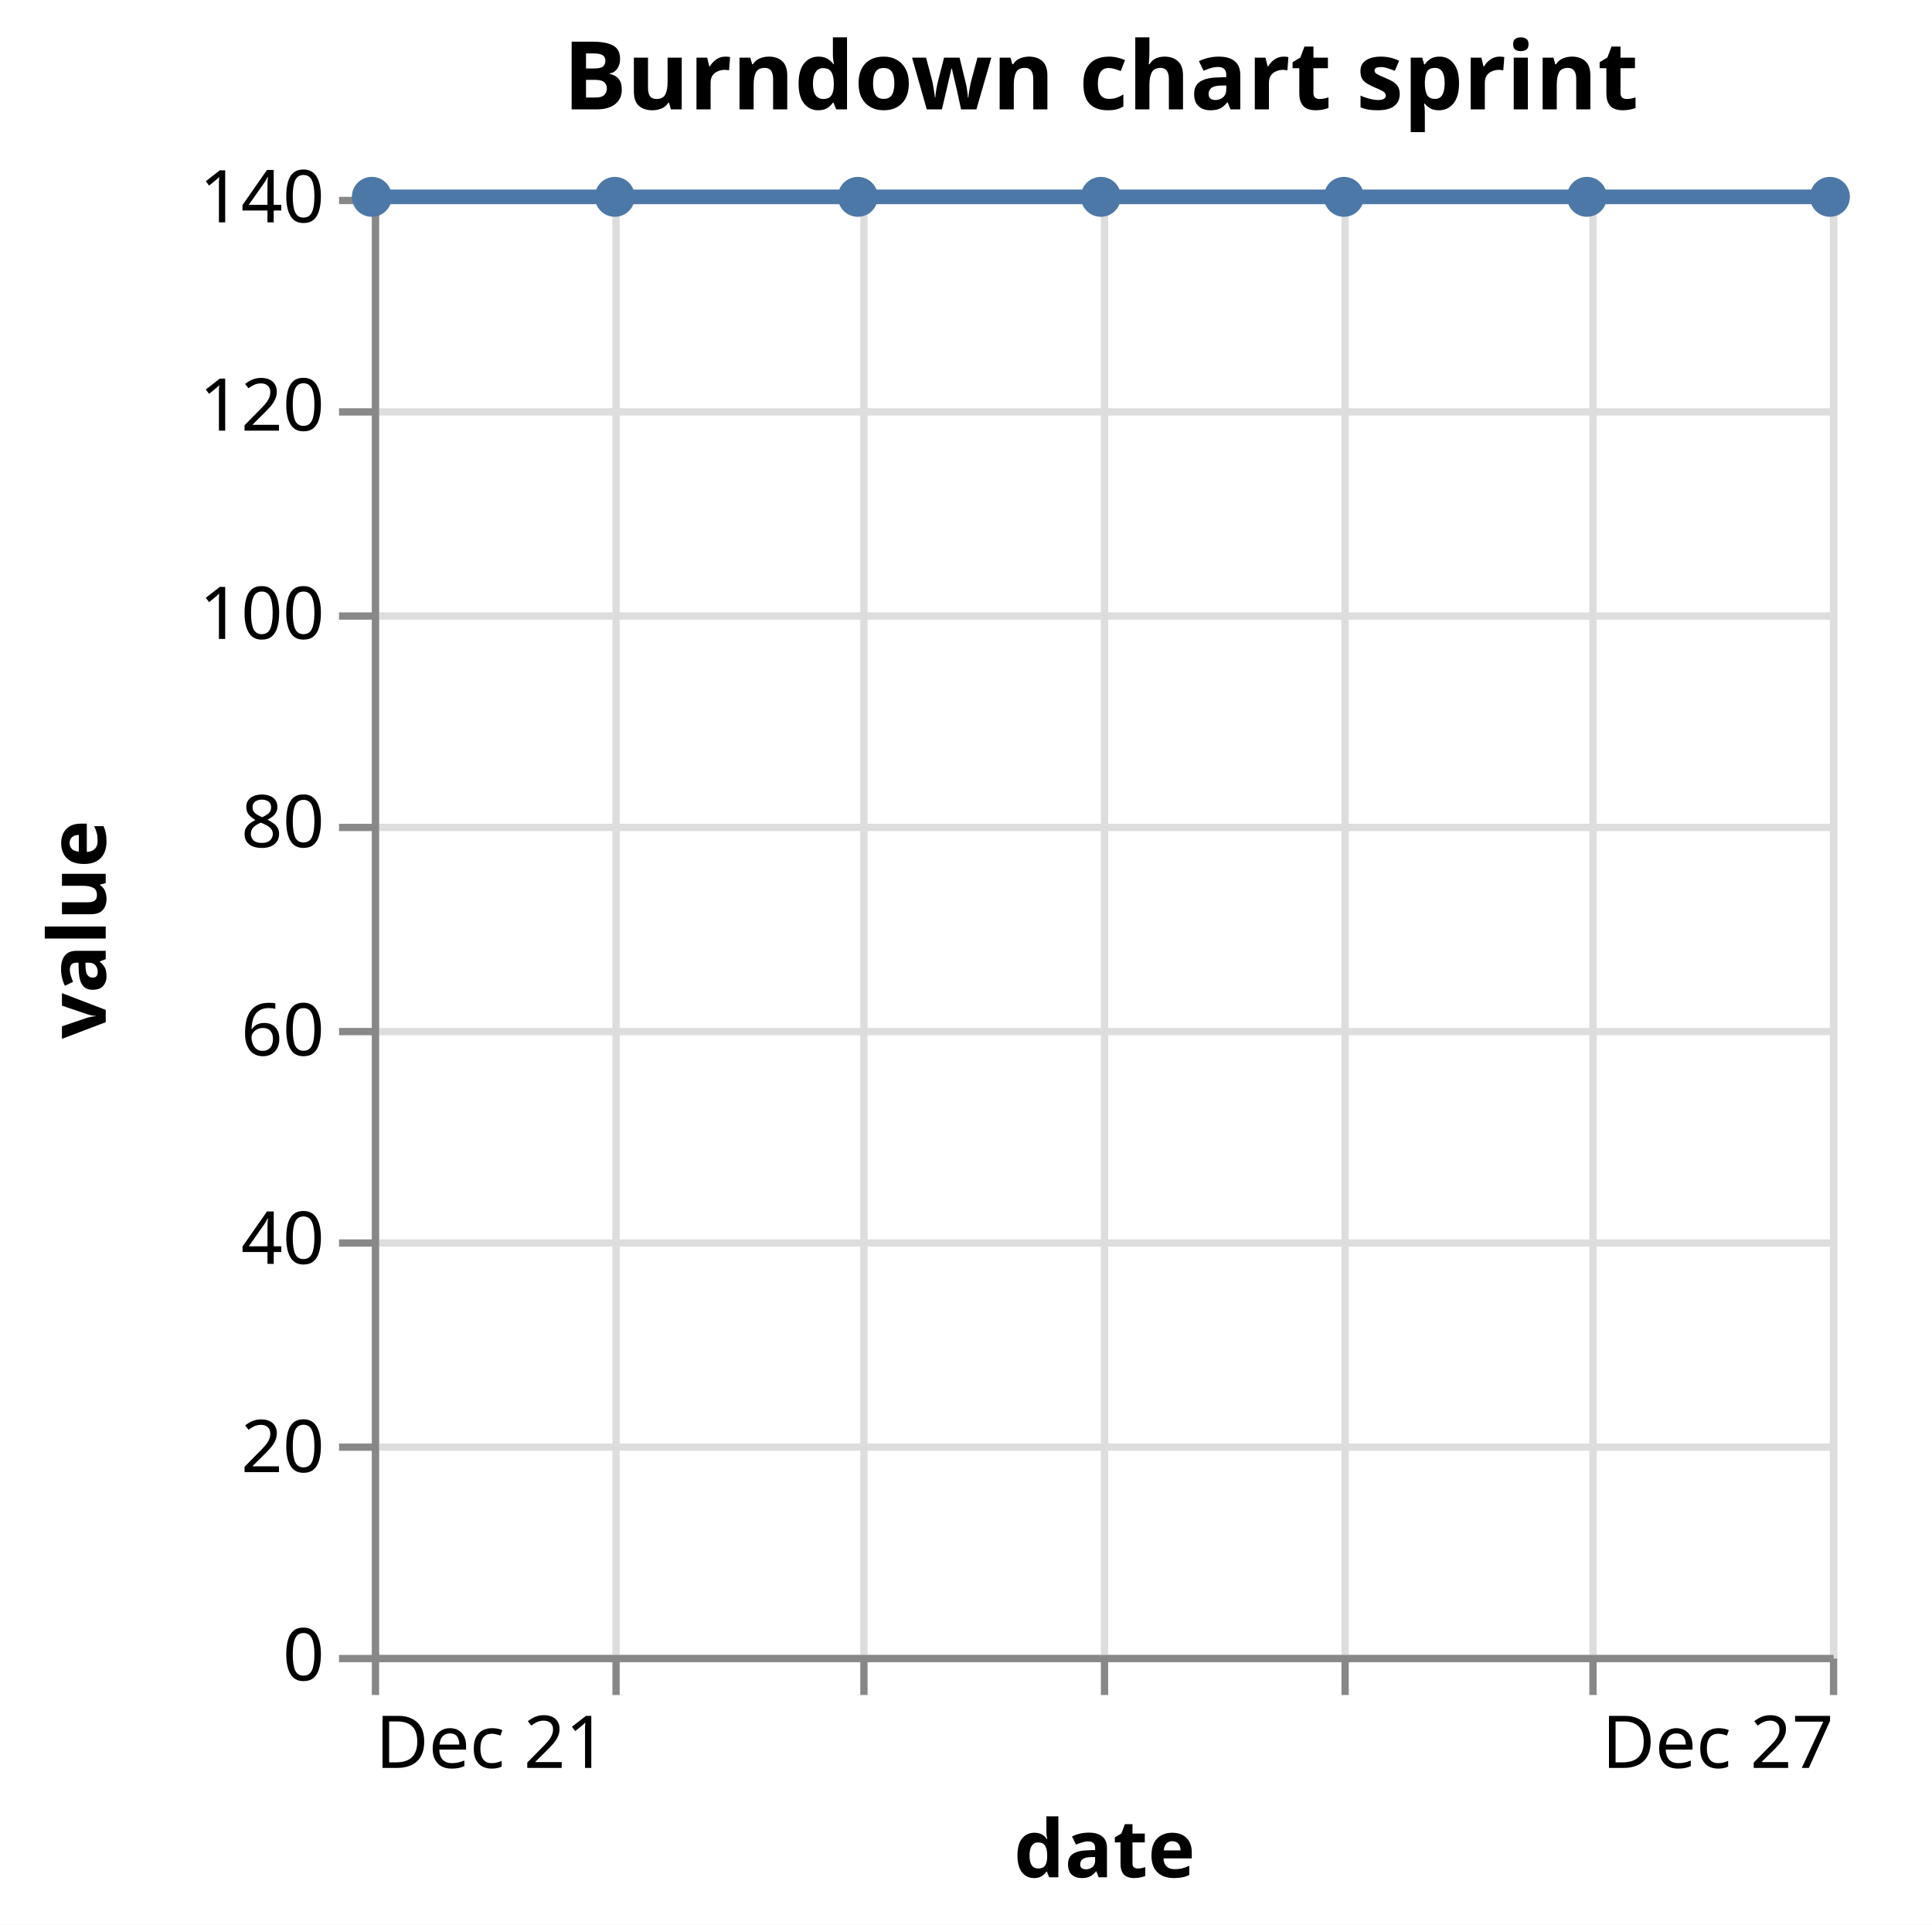
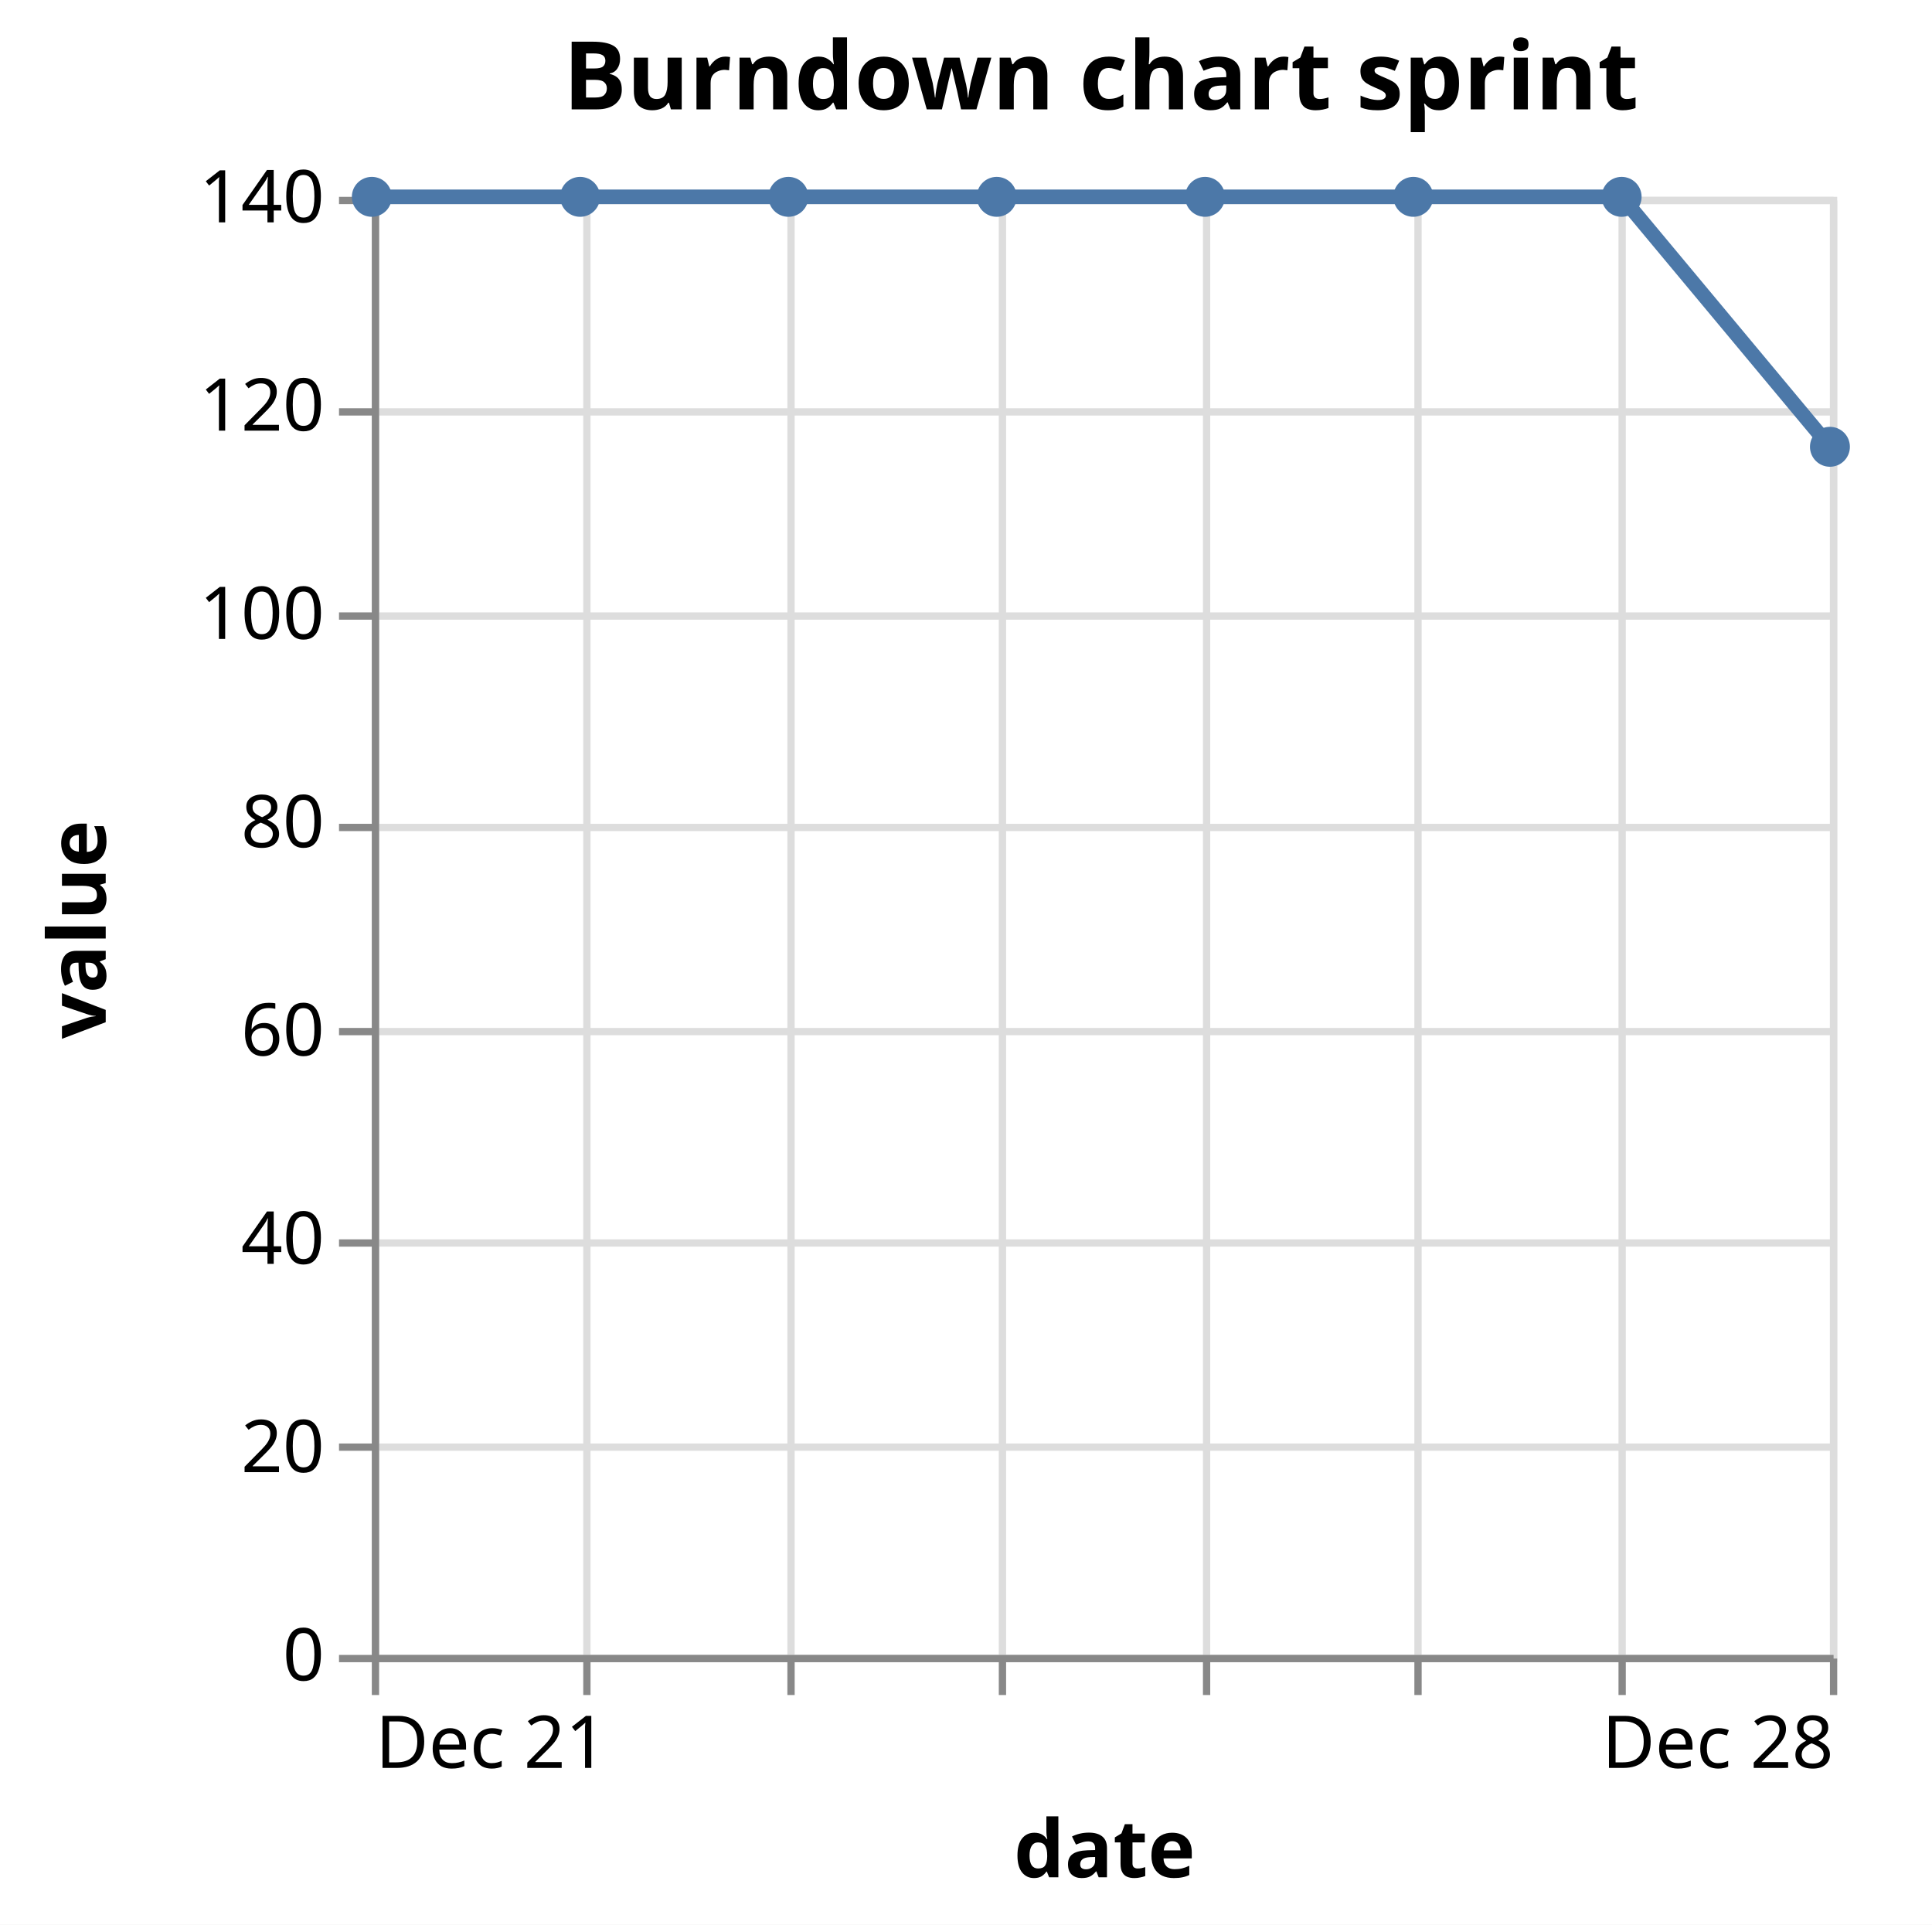
<svg xmlns="http://www.w3.org/2000/svg" version="1.1" class="marks" width="265" height="264" viewBox="0 0 265 264">
  <rect width="265" height="264" fill="white" />
  <g fill="none" stroke-miterlimit="10" transform="translate(51,27)">
    <g class="mark-group role-frame root" role="graphics-object" aria-roledescription="group mark container">
      <g transform="translate(0,0)">
        <path class="background" aria-hidden="true" d="M0.5,0.5h200v200h-200Z" stroke="#ddd" />
        <g>
          <g class="mark-group role-axis" aria-hidden="true">
            <g transform="translate(0.5,200.5)">
              <path class="background" aria-hidden="true" d="M0,0h0v0h0Z" pointer-events="none" />
              <g>
                <g class="mark-rule role-axis-grid" pointer-events="none">
                  <line transform="translate(0,-200)" x2="0" y2="200" stroke="#ddd" stroke-width="1" opacity="1" />
-                   <line transform="translate(33,-200)" x2="0" y2="200" stroke="#ddd" stroke-width="1" opacity="1" />
-                   <line transform="translate(67,-200)" x2="0" y2="200" stroke="#ddd" stroke-width="1" opacity="1" />
-                   <line transform="translate(100,-200)" x2="0" y2="200" stroke="#ddd" stroke-width="1" opacity="1" />
-                   <line transform="translate(133,-200)" x2="0" y2="200" stroke="#ddd" stroke-width="1" opacity="1" />
-                   <line transform="translate(167,-200)" x2="0" y2="200" stroke="#ddd" stroke-width="1" opacity="1" />
+                   <line transform="translate(29,-200)" x2="0" y2="200" stroke="#ddd" stroke-width="1" opacity="1" />
+                   <line transform="translate(57,-200)" x2="0" y2="200" stroke="#ddd" stroke-width="1" opacity="1" />
+                   <line transform="translate(86,-200)" x2="0" y2="200" stroke="#ddd" stroke-width="1" opacity="1" />
+                   <line transform="translate(114,-200)" x2="0" y2="200" stroke="#ddd" stroke-width="1" opacity="1" />
+                   <line transform="translate(143,-200)" x2="0" y2="200" stroke="#ddd" stroke-width="1" opacity="1" />
+                   <line transform="translate(171,-200)" x2="0" y2="200" stroke="#ddd" stroke-width="1" opacity="1" />
                  <line transform="translate(200,-200)" x2="0" y2="200" stroke="#ddd" stroke-width="1" opacity="1" />
                </g>
              </g>
              <path class="foreground" aria-hidden="true" d="" pointer-events="none" display="none" />
            </g>
          </g>
          <g class="mark-group role-axis" aria-hidden="true">
            <g transform="translate(0.5,0.5)">
              <path class="background" aria-hidden="true" d="M0,0h0v0h0Z" pointer-events="none" />
              <g>
                <g class="mark-rule role-axis-grid" pointer-events="none">
                  <line transform="translate(0,200)" x2="200" y2="0" stroke="#ddd" stroke-width="1" opacity="1" />
                  <line transform="translate(0,171)" x2="200" y2="0" stroke="#ddd" stroke-width="1" opacity="1" />
                  <line transform="translate(0,143)" x2="200" y2="0" stroke="#ddd" stroke-width="1" opacity="1" />
                  <line transform="translate(0,114)" x2="200" y2="0" stroke="#ddd" stroke-width="1" opacity="1" />
                  <line transform="translate(0,86)" x2="200" y2="0" stroke="#ddd" stroke-width="1" opacity="1" />
                  <line transform="translate(0,57)" x2="200" y2="0" stroke="#ddd" stroke-width="1" opacity="1" />
                  <line transform="translate(0,29)" x2="200" y2="0" stroke="#ddd" stroke-width="1" opacity="1" />
                  <line transform="translate(0,0)" x2="200" y2="0" stroke="#ddd" stroke-width="1" opacity="1" />
                </g>
              </g>
              <path class="foreground" aria-hidden="true" d="" pointer-events="none" display="none" />
            </g>
          </g>
-           <g class="mark-group role-axis" role="graphics-symbol" aria-roledescription="axis" aria-label="X-axis titled 'date' for a time scale with values from December 21 to December 27">
+           <g class="mark-group role-axis" role="graphics-symbol" aria-roledescription="axis" aria-label="X-axis titled 'date' for a time scale with values from December 21 to December 28">
            <g transform="translate(0.5,200.5)">
              <path class="background" aria-hidden="true" d="M0,0h0v0h0Z" pointer-events="none" />
              <g>
                <g class="mark-rule role-axis-tick" pointer-events="none">
                  <line transform="translate(0,0)" x2="0" y2="5" stroke="#888" stroke-width="1" opacity="1" />
-                   <line transform="translate(33,0)" x2="0" y2="5" stroke="#888" stroke-width="1" opacity="1" />
-                   <line transform="translate(67,0)" x2="0" y2="5" stroke="#888" stroke-width="1" opacity="1" />
-                   <line transform="translate(100,0)" x2="0" y2="5" stroke="#888" stroke-width="1" opacity="1" />
-                   <line transform="translate(133,0)" x2="0" y2="5" stroke="#888" stroke-width="1" opacity="1" />
-                   <line transform="translate(167,0)" x2="0" y2="5" stroke="#888" stroke-width="1" opacity="1" />
+                   <line transform="translate(29,0)" x2="0" y2="5" stroke="#888" stroke-width="1" opacity="1" />
+                   <line transform="translate(57,0)" x2="0" y2="5" stroke="#888" stroke-width="1" opacity="1" />
+                   <line transform="translate(86,0)" x2="0" y2="5" stroke="#888" stroke-width="1" opacity="1" />
+                   <line transform="translate(114,0)" x2="0" y2="5" stroke="#888" stroke-width="1" opacity="1" />
+                   <line transform="translate(143,0)" x2="0" y2="5" stroke="#888" stroke-width="1" opacity="1" />
+                   <line transform="translate(171,0)" x2="0" y2="5" stroke="#888" stroke-width="1" opacity="1" />
                  <line transform="translate(200,0)" x2="0" y2="5" stroke="#888" stroke-width="1" opacity="1" />
                </g>
                <g class="mark-text role-axis-label" pointer-events="none">
                  <text text-anchor="start" transform="translate(0,15)" font-family="sans-serif" font-size="10px" fill="#000" opacity="1">Dec 21</text>
-                   <text text-anchor="middle" transform="translate(33.33333,15)" font-family="sans-serif" font-size="10px" fill="#000" opacity="0">Dec 22</text>
-                   <text text-anchor="middle" transform="translate(66.66667,15)" font-family="sans-serif" font-size="10px" fill="#000" opacity="0">Dec 23</text>
-                   <text text-anchor="middle" transform="translate(100,15)" font-family="sans-serif" font-size="10px" fill="#000" opacity="0">Dec 24</text>
-                   <text text-anchor="middle" transform="translate(133.3333,15)" font-family="sans-serif" font-size="10px" fill="#000" opacity="0">Dec 25</text>
-                   <text text-anchor="middle" transform="translate(166.6667,15)" font-family="sans-serif" font-size="10px" fill="#000" opacity="0">Dec 26</text>
-                   <text text-anchor="end" transform="translate(200,15)" font-family="sans-serif" font-size="10px" fill="#000" opacity="1">Dec 27</text>
+                   <text text-anchor="middle" transform="translate(28.57143,15)" font-family="sans-serif" font-size="10px" fill="#000" opacity="0">Dec 22</text>
+                   <text text-anchor="middle" transform="translate(57.14286,15)" font-family="sans-serif" font-size="10px" fill="#000" opacity="0">Dec 23</text>
+                   <text text-anchor="middle" transform="translate(85.71429,15)" font-family="sans-serif" font-size="10px" fill="#000" opacity="0">Dec 24</text>
+                   <text text-anchor="middle" transform="translate(114.2857,15)" font-family="sans-serif" font-size="10px" fill="#000" opacity="0">Dec 25</text>
+                   <text text-anchor="middle" transform="translate(142.8571,15)" font-family="sans-serif" font-size="10px" fill="#000" opacity="0">Dec 26</text>
+                   <text text-anchor="middle" transform="translate(171.4286,15)" font-family="sans-serif" font-size="10px" fill="#000" opacity="0">Dec 27</text>
+                   <text text-anchor="end" transform="translate(200,15)" font-family="sans-serif" font-size="10px" fill="#000" opacity="1">Dec 28</text>
                </g>
                <g class="mark-rule role-axis-domain" pointer-events="none">
                  <line transform="translate(0,0)" x2="200" y2="0" stroke="#888" stroke-width="1" opacity="1" />
                </g>
                <g class="mark-text role-axis-title" pointer-events="none">
                  <text text-anchor="middle" transform="translate(100,30)" font-family="sans-serif" font-size="11px" font-weight="bold" fill="#000" opacity="1">date</text>
                </g>
              </g>
              <path class="foreground" aria-hidden="true" d="" pointer-events="none" display="none" />
            </g>
          </g>
          <g class="mark-group role-axis" role="graphics-symbol" aria-roledescription="axis" aria-label="Y-axis titled 'value' for a linear scale with values from 0 to 140">
            <g transform="translate(0.5,0.5)">
              <path class="background" aria-hidden="true" d="M0,0h0v0h0Z" pointer-events="none" />
              <g>
                <g class="mark-rule role-axis-tick" pointer-events="none">
                  <line transform="translate(0,200)" x2="-5" y2="0" stroke="#888" stroke-width="1" opacity="1" />
                  <line transform="translate(0,171)" x2="-5" y2="0" stroke="#888" stroke-width="1" opacity="1" />
                  <line transform="translate(0,143)" x2="-5" y2="0" stroke="#888" stroke-width="1" opacity="1" />
                  <line transform="translate(0,114)" x2="-5" y2="0" stroke="#888" stroke-width="1" opacity="1" />
                  <line transform="translate(0,86)" x2="-5" y2="0" stroke="#888" stroke-width="1" opacity="1" />
                  <line transform="translate(0,57)" x2="-5" y2="0" stroke="#888" stroke-width="1" opacity="1" />
                  <line transform="translate(0,29)" x2="-5" y2="0" stroke="#888" stroke-width="1" opacity="1" />
                  <line transform="translate(0,0)" x2="-5" y2="0" stroke="#888" stroke-width="1" opacity="1" />
                </g>
                <g class="mark-text role-axis-label" pointer-events="none">
                  <text text-anchor="end" transform="translate(-7,203)" font-family="sans-serif" font-size="10px" fill="#000" opacity="1">0</text>
                  <text text-anchor="end" transform="translate(-7,174.4286)" font-family="sans-serif" font-size="10px" fill="#000" opacity="1">20</text>
                  <text text-anchor="end" transform="translate(-7,145.8571)" font-family="sans-serif" font-size="10px" fill="#000" opacity="1">40</text>
                  <text text-anchor="end" transform="translate(-7,117.2857)" font-family="sans-serif" font-size="10px" fill="#000" opacity="1">60</text>
                  <text text-anchor="end" transform="translate(-7,88.71429)" font-family="sans-serif" font-size="10px" fill="#000" opacity="1">80</text>
                  <text text-anchor="end" transform="translate(-7,60.14286)" font-family="sans-serif" font-size="10px" fill="#000" opacity="1">100</text>
                  <text text-anchor="end" transform="translate(-7,31.57143)" font-family="sans-serif" font-size="10px" fill="#000" opacity="1">120</text>
                  <text text-anchor="end" transform="translate(-7,3)" font-family="sans-serif" font-size="10px" fill="#000" opacity="1">140</text>
                </g>
                <g class="mark-rule role-axis-domain" pointer-events="none">
                  <line transform="translate(0,200)" x2="0" y2="-200" stroke="#888" stroke-width="1" opacity="1" />
                </g>
                <g class="mark-text role-axis-title" pointer-events="none">
                  <text text-anchor="middle" transform="translate(-35,100) rotate(-90) translate(0,-2)" font-family="sans-serif" font-size="11px" font-weight="bold" fill="#000" opacity="1">value</text>
                </g>
              </g>
              <path class="foreground" aria-hidden="true" d="" pointer-events="none" display="none" />
            </g>
          </g>
          <g class="mark-line role-mark layer_0_layer_0_marks" role="graphics-object" aria-roledescription="line mark container">
-             <path aria-label="date: Dec 21; value: 140" role="graphics-symbol" aria-roledescription="line mark" d="M0,0L33.333,0L66.667,0L100,0L133.333,0L166.667,0L200,0" stroke="#4c78a8" stroke-width="2" />
+             <path aria-label="date: Dec 21; value: 140" role="graphics-symbol" aria-roledescription="line mark" d="M0,0L28.571,0L57.143,0L85.714,0L114.286,0L142.857,0L171.429,0L200,34.286" stroke="#4c78a8" stroke-width="2" />
          </g>
          <g class="mark-symbol role-mark layer_0_layer_1_marks" role="graphics-object" aria-roledescription="symbol mark container">
            <path aria-label="date: Dec 21; value: 140" role="graphics-symbol" aria-roledescription="point" transform="translate(0,0)" d="M2.739,0A2.739,2.739,0,1,1,-2.739,0A2.739,2.739,0,1,1,2.739,0" fill="#4c78a8" stroke-width="2" opacity="1" />
-             <path aria-label="date: Dec 22; value: 140" role="graphics-symbol" aria-roledescription="point" transform="translate(33.33333,0)" d="M2.739,0A2.739,2.739,0,1,1,-2.739,0A2.739,2.739,0,1,1,2.739,0" fill="#4c78a8" stroke-width="2" opacity="1" />
-             <path aria-label="date: Dec 23; value: 140" role="graphics-symbol" aria-roledescription="point" transform="translate(66.66667,0)" d="M2.739,0A2.739,2.739,0,1,1,-2.739,0A2.739,2.739,0,1,1,2.739,0" fill="#4c78a8" stroke-width="2" opacity="1" />
-             <path aria-label="date: Dec 24; value: 140" role="graphics-symbol" aria-roledescription="point" transform="translate(100,0)" d="M2.739,0A2.739,2.739,0,1,1,-2.739,0A2.739,2.739,0,1,1,2.739,0" fill="#4c78a8" stroke-width="2" opacity="1" />
-             <path aria-label="date: Dec 25; value: 140" role="graphics-symbol" aria-roledescription="point" transform="translate(133.3333,0)" d="M2.739,0A2.739,2.739,0,1,1,-2.739,0A2.739,2.739,0,1,1,2.739,0" fill="#4c78a8" stroke-width="2" opacity="1" />
-             <path aria-label="date: Dec 26; value: 140" role="graphics-symbol" aria-roledescription="point" transform="translate(166.6667,0)" d="M2.739,0A2.739,2.739,0,1,1,-2.739,0A2.739,2.739,0,1,1,2.739,0" fill="#4c78a8" stroke-width="2" opacity="1" />
-             <path aria-label="date: Dec 27; value: 140" role="graphics-symbol" aria-roledescription="point" transform="translate(200,0)" d="M2.739,0A2.739,2.739,0,1,1,-2.739,0A2.739,2.739,0,1,1,2.739,0" fill="#4c78a8" stroke-width="2" opacity="1" />
+             <path aria-label="date: Dec 22; value: 140" role="graphics-symbol" aria-roledescription="point" transform="translate(28.57143,0)" d="M2.739,0A2.739,2.739,0,1,1,-2.739,0A2.739,2.739,0,1,1,2.739,0" fill="#4c78a8" stroke-width="2" opacity="1" />
+             <path aria-label="date: Dec 23; value: 140" role="graphics-symbol" aria-roledescription="point" transform="translate(57.14286,0)" d="M2.739,0A2.739,2.739,0,1,1,-2.739,0A2.739,2.739,0,1,1,2.739,0" fill="#4c78a8" stroke-width="2" opacity="1" />
+             <path aria-label="date: Dec 24; value: 140" role="graphics-symbol" aria-roledescription="point" transform="translate(85.71429,0)" d="M2.739,0A2.739,2.739,0,1,1,-2.739,0A2.739,2.739,0,1,1,2.739,0" fill="#4c78a8" stroke-width="2" opacity="1" />
+             <path aria-label="date: Dec 25; value: 140" role="graphics-symbol" aria-roledescription="point" transform="translate(114.2857,0)" d="M2.739,0A2.739,2.739,0,1,1,-2.739,0A2.739,2.739,0,1,1,2.739,0" fill="#4c78a8" stroke-width="2" opacity="1" />
+             <path aria-label="date: Dec 26; value: 140" role="graphics-symbol" aria-roledescription="point" transform="translate(142.8571,0)" d="M2.739,0A2.739,2.739,0,1,1,-2.739,0A2.739,2.739,0,1,1,2.739,0" fill="#4c78a8" stroke-width="2" opacity="1" />
+             <path aria-label="date: Dec 27; value: 140" role="graphics-symbol" aria-roledescription="point" transform="translate(171.4286,0)" d="M2.739,0A2.739,2.739,0,1,1,-2.739,0A2.739,2.739,0,1,1,2.739,0" fill="#4c78a8" stroke-width="2" opacity="1" />
+             <path aria-label="date: Dec 28; value: 116" role="graphics-symbol" aria-roledescription="point" transform="translate(200,34.28571)" d="M2.739,0A2.739,2.739,0,1,1,-2.739,0A2.739,2.739,0,1,1,2.739,0" fill="#4c78a8" stroke-width="2" opacity="1" />
          </g>
          <g class="mark-group role-title">
            <g transform="translate(100,-22)">
              <path class="background" aria-hidden="true" d="M0,0h0v0h0Z" pointer-events="none" />
              <g>
                <g class="mark-text role-title-text" role="graphics-symbol" aria-roledescription="title" aria-label="Title text 'Burndown chart sprint'" pointer-events="none">
                  <text text-anchor="middle" transform="translate(0,10)" font-family="sans-serif" font-size="13px" font-weight="bold" fill="#000" opacity="1">Burndown chart sprint</text>
                </g>
              </g>
              <path class="foreground" aria-hidden="true" d="" pointer-events="none" display="none" />
            </g>
          </g>
        </g>
        <path class="foreground" aria-hidden="true" d="" display="none" />
      </g>
    </g>
  </g>
</svg>
